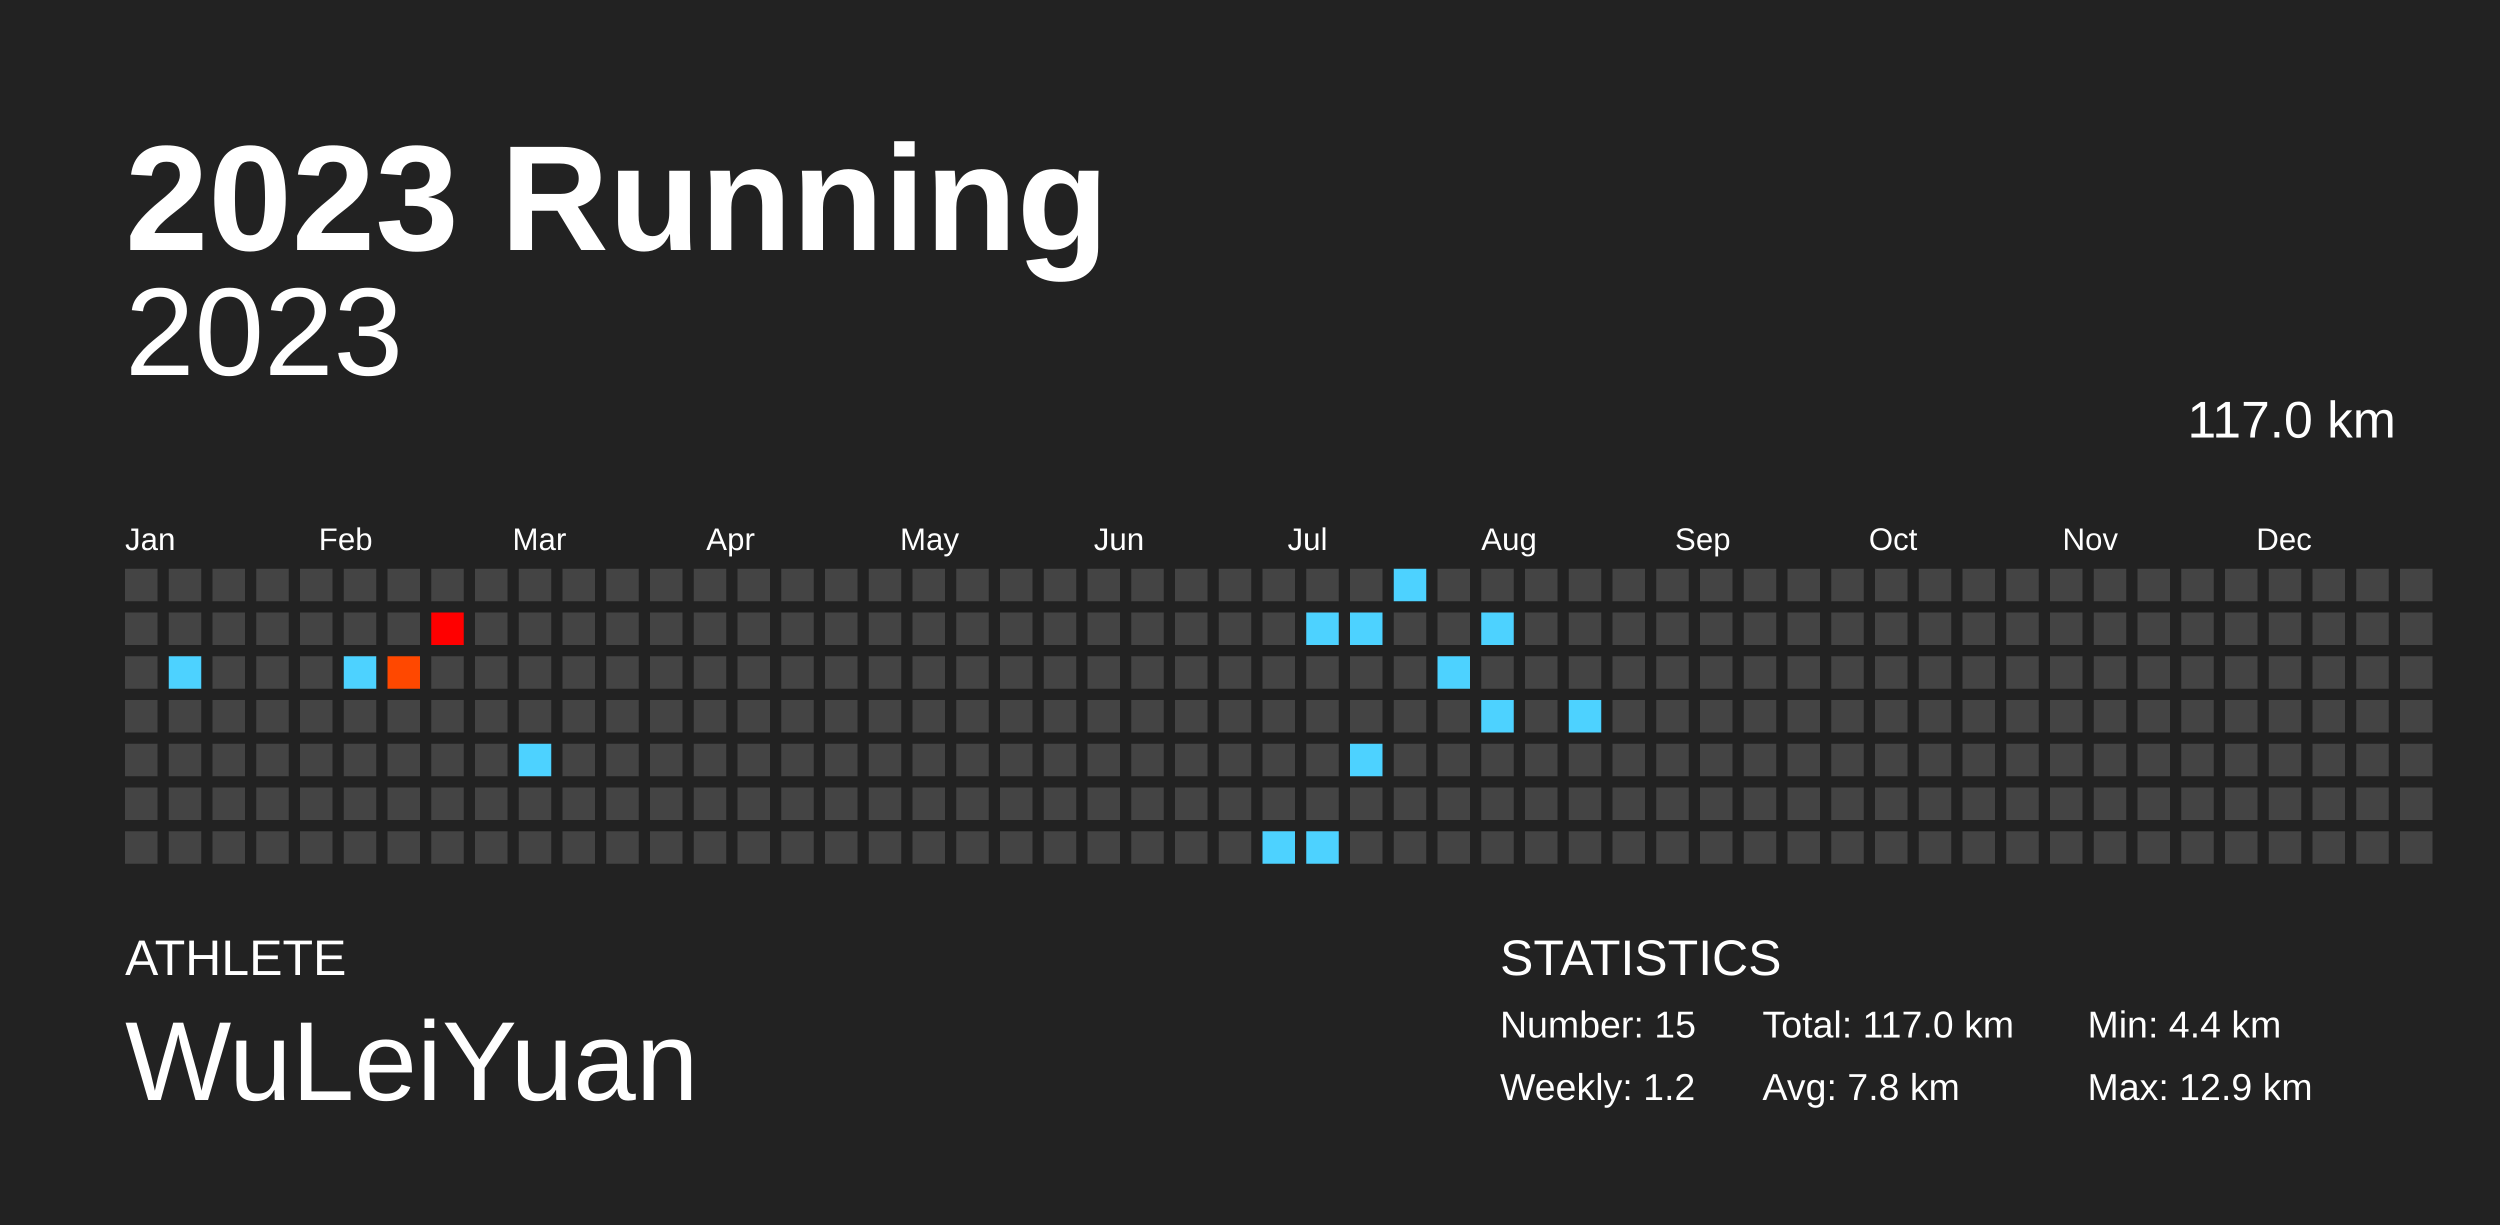
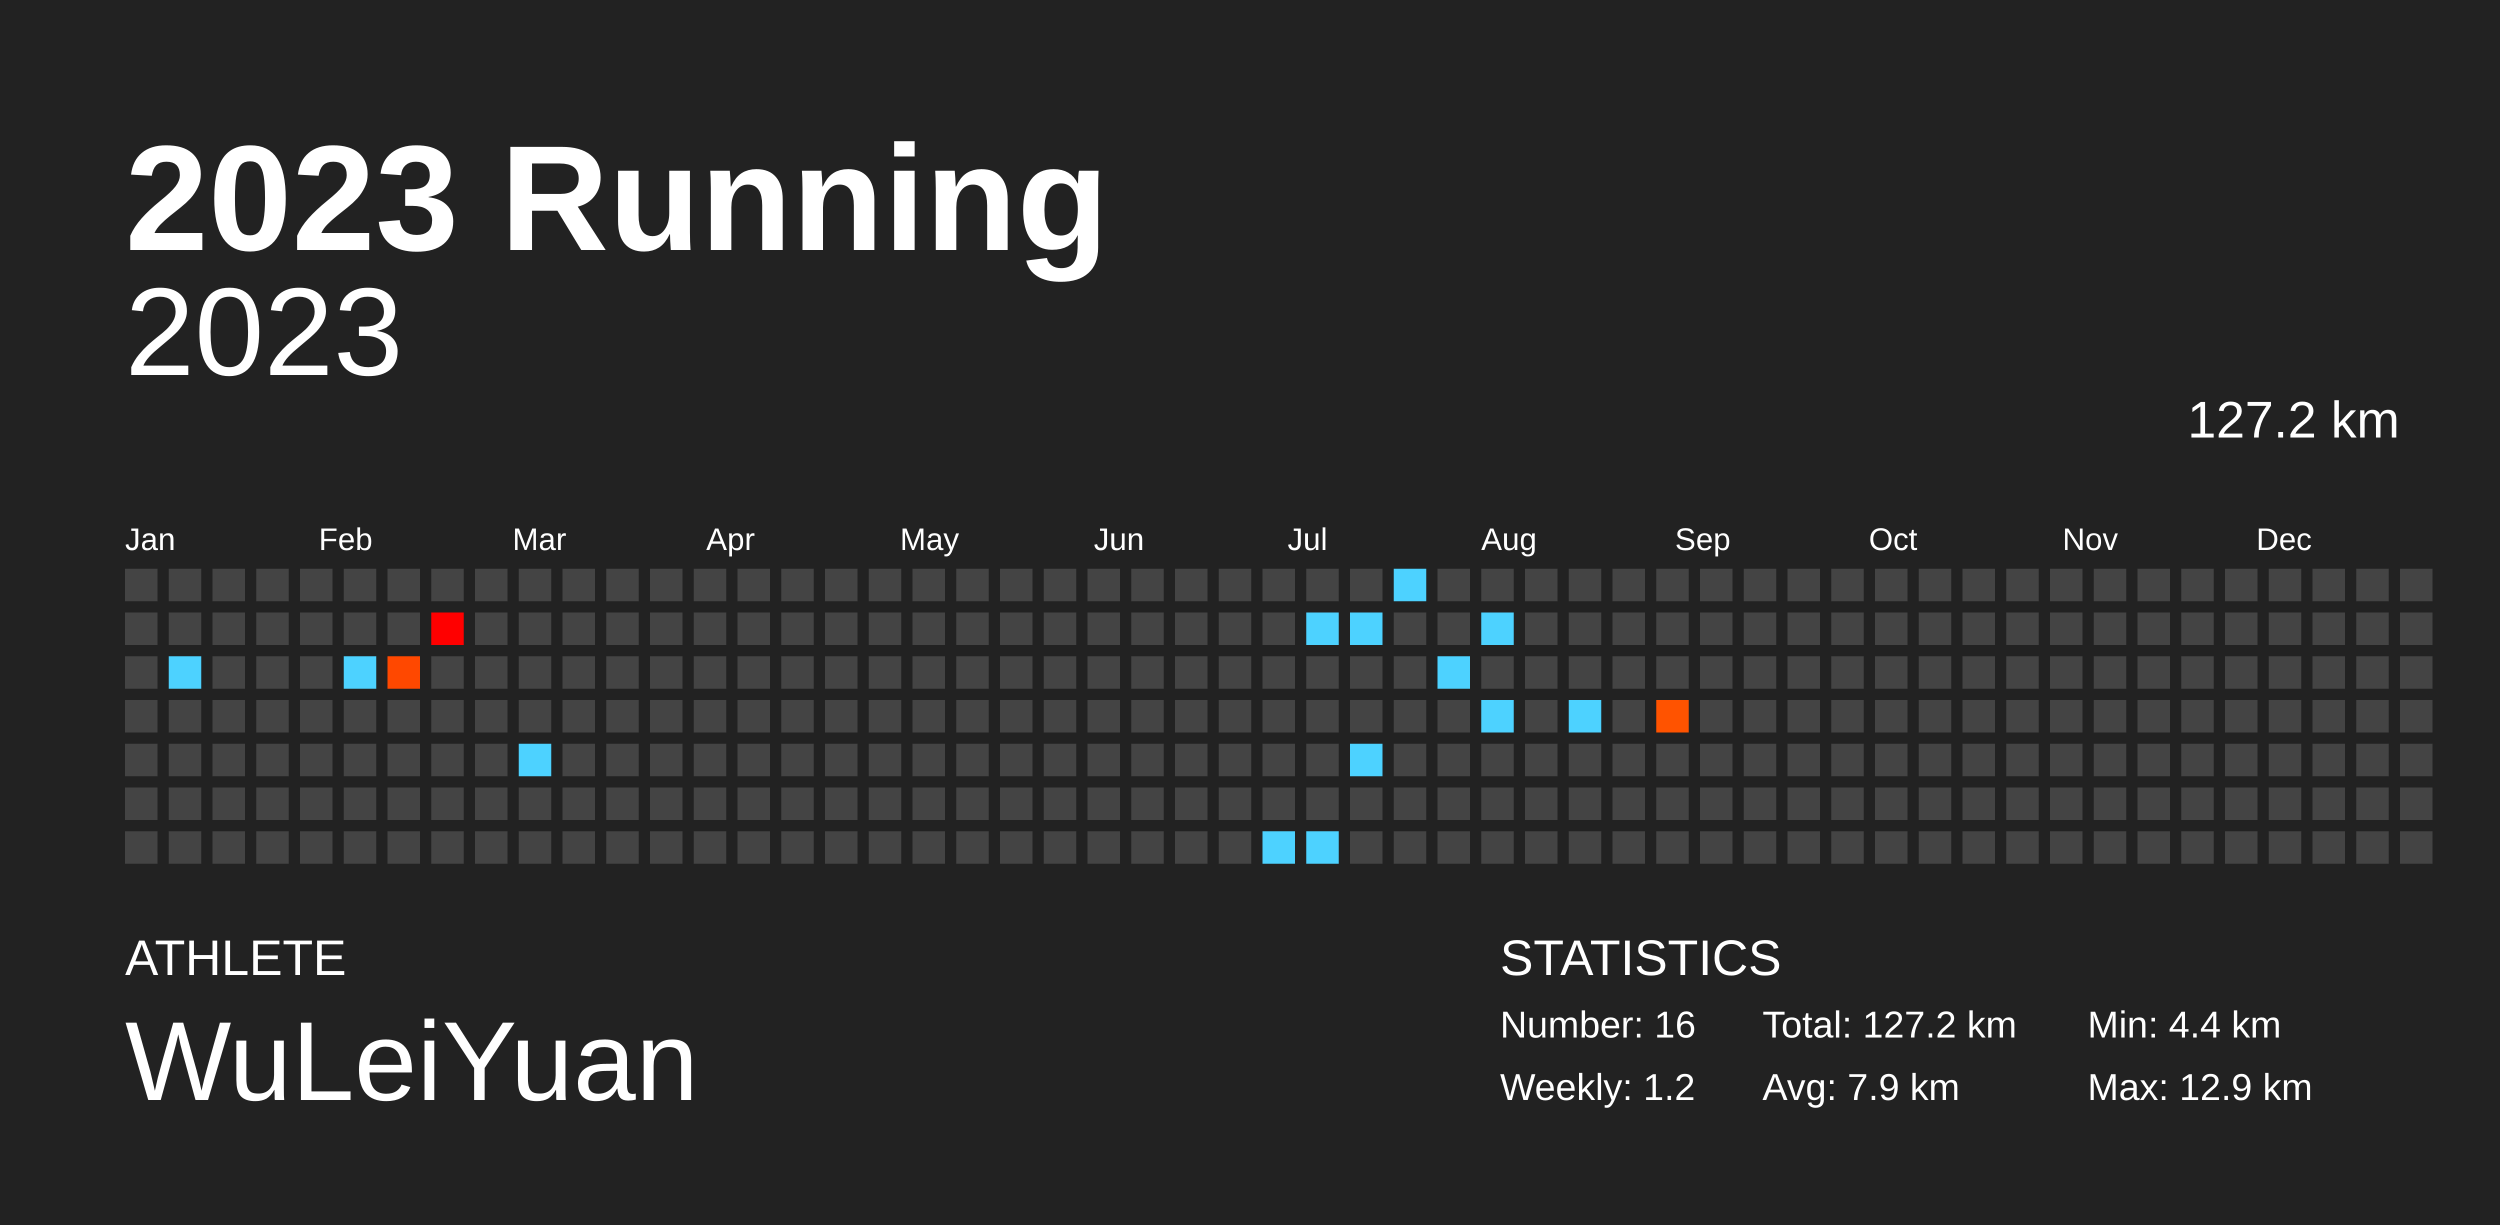
<svg xmlns="http://www.w3.org/2000/svg" baseProfile="full" height="98mm" version="1.1" viewBox="0,0,200,98" width="200mm">
  <defs />
  <rect fill="#222222" height="98" width="200" x="0" y="0" />
  <text fill="#FFFFFF" style="font-size:12px; font-family:Arial; font-weight:bold;" x="10" y="20">2023 Running</text>
  <text fill="#FFFFFF" style="font-size:4px; font-family:Arial" x="10" y="78">ATHLETE</text>
  <text fill="#FFFFFF" style="font-size:9px; font-family:Arial" x="10" y="88">WuLeiYuan</text>
  <text fill="#FFFFFF" style="font-size:4px; font-family:Arial" x="120" y="78">STATISTICS</text>
-   <text fill="#FFFFFF" style="font-size:3px; font-family:Arial" x="120" y="83">Number: 15</text>
+   <text fill="#FFFFFF" style="font-size:3px; font-family:Arial" x="120" y="83">Number: 16</text>
  <text fill="#FFFFFF" style="font-size:3px; font-family:Arial" x="120" y="88">Weekly: 1.2</text>
-   <text fill="#FFFFFF" style="font-size:3px; font-family:Arial" x="141" y="83">Total: 117.0 km</text>
-   <text fill="#FFFFFF" style="font-size:3px; font-family:Arial" x="141" y="88">Avg: 7.8 km</text>
+   <text fill="#FFFFFF" style="font-size:3px; font-family:Arial" x="141" y="83">Total: 127.2 km</text>
+   <text fill="#FFFFFF" style="font-size:3px; font-family:Arial" x="141" y="88">Avg: 7.9 km</text>
  <text fill="#FFFFFF" style="font-size:3px; font-family:Arial" x="167" y="83">Min: 4.4 km</text>
  <text fill="#FFFFFF" style="font-size:3px; font-family:Arial" x="167" y="88">Max: 12.9 km</text>
  <text alignment-baseline="hanging" fill="#FFFFFF" style="font-size:10.0px; font-family:Arial;" x="10" y="30">2023</text>
-   <text alignment-baseline="hanging" fill="#FFFFFF" style="font-size:4.125px; font-family:Arial;" x="175" y="35">117.0 km</text>
+   <text alignment-baseline="hanging" fill="#FFFFFF" style="font-size:4.125px; font-family:Arial;" x="175" y="35">127.2 km</text>
  <text fill="#FFFFFF" style="font-size:2.5px; font-family:Arial" x="10.0" y="44">Jan</text>
  <text fill="#FFFFFF" style="font-size:2.5px; font-family:Arial" x="25.5" y="44">Feb</text>
  <text fill="#FFFFFF" style="font-size:2.5px; font-family:Arial" x="41.0" y="44">Mar</text>
  <text fill="#FFFFFF" style="font-size:2.5px; font-family:Arial" x="56.5" y="44">Apr</text>
  <text fill="#FFFFFF" style="font-size:2.5px; font-family:Arial" x="72.0" y="44">May</text>
  <text fill="#FFFFFF" style="font-size:2.5px; font-family:Arial" x="87.5" y="44">Jun</text>
  <text fill="#FFFFFF" style="font-size:2.5px; font-family:Arial" x="103.0" y="44">Jul</text>
  <text fill="#FFFFFF" style="font-size:2.5px; font-family:Arial" x="118.5" y="44">Aug</text>
  <text fill="#FFFFFF" style="font-size:2.5px; font-family:Arial" x="134.0" y="44">Sep</text>
  <text fill="#FFFFFF" style="font-size:2.5px; font-family:Arial" x="149.5" y="44">Oct</text>
  <text fill="#FFFFFF" style="font-size:2.5px; font-family:Arial" x="165.0" y="44">Nov</text>
  <text fill="#FFFFFF" style="font-size:2.5px; font-family:Arial" x="180.5" y="44">Dec</text>
  <rect fill="#444444" height="2.6" width="2.6" x="10.0" y="45.5" />
  <rect fill="#444444" height="2.6" width="2.6" x="10.0" y="49.0" />
  <rect fill="#444444" height="2.6" width="2.6" x="10.0" y="52.5" />
  <rect fill="#444444" height="2.6" width="2.6" x="10.0" y="56.0" />
  <rect fill="#444444" height="2.6" width="2.6" x="10.0" y="59.5" />
  <rect fill="#444444" height="2.6" width="2.6" x="10.0" y="63.0" />
  <rect fill="#444444" height="2.6" width="2.6" x="10.0" y="66.5" />
  <rect fill="#444444" height="2.6" width="2.6" x="13.5" y="45.5" />
  <rect fill="#444444" height="2.6" width="2.6" x="13.5" y="49.0" />
  <rect fill="#4dd2ff" height="2.6" width="2.6" x="13.5" y="52.5" />
  <rect fill="#444444" height="2.6" width="2.6" x="13.5" y="56.0" />
  <rect fill="#444444" height="2.6" width="2.6" x="13.5" y="59.5" />
  <rect fill="#444444" height="2.6" width="2.6" x="13.5" y="63.0" />
  <rect fill="#444444" height="2.6" width="2.6" x="13.5" y="66.5" />
  <rect fill="#444444" height="2.6" width="2.6" x="17.0" y="45.5" />
  <rect fill="#444444" height="2.6" width="2.6" x="17.0" y="49.0" />
  <rect fill="#444444" height="2.6" width="2.6" x="17.0" y="52.5" />
  <rect fill="#444444" height="2.6" width="2.6" x="17.0" y="56.0" />
  <rect fill="#444444" height="2.6" width="2.6" x="17.0" y="59.5" />
  <rect fill="#444444" height="2.6" width="2.6" x="17.0" y="63.0" />
  <rect fill="#444444" height="2.6" width="2.6" x="17.0" y="66.5" />
  <rect fill="#444444" height="2.6" width="2.6" x="20.5" y="45.5" />
  <rect fill="#444444" height="2.6" width="2.6" x="20.5" y="49.0" />
  <rect fill="#444444" height="2.6" width="2.6" x="20.5" y="52.5" />
  <rect fill="#444444" height="2.6" width="2.6" x="20.5" y="56.0" />
  <rect fill="#444444" height="2.6" width="2.6" x="20.5" y="59.5" />
  <rect fill="#444444" height="2.6" width="2.6" x="20.5" y="63.0" />
  <rect fill="#444444" height="2.6" width="2.6" x="20.5" y="66.5" />
  <rect fill="#444444" height="2.6" width="2.6" x="24.0" y="45.5" />
  <rect fill="#444444" height="2.6" width="2.6" x="24.0" y="49.0" />
  <rect fill="#444444" height="2.6" width="2.6" x="24.0" y="52.5" />
  <rect fill="#444444" height="2.6" width="2.6" x="24.0" y="56.0" />
  <rect fill="#444444" height="2.6" width="2.6" x="24.0" y="59.5" />
  <rect fill="#444444" height="2.6" width="2.6" x="24.0" y="63.0" />
  <rect fill="#444444" height="2.6" width="2.6" x="24.0" y="66.5" />
  <rect fill="#444444" height="2.6" width="2.6" x="27.5" y="45.5" />
  <rect fill="#444444" height="2.6" width="2.6" x="27.5" y="49.0" />
  <rect fill="#4dd2ff" height="2.6" width="2.6" x="27.5" y="52.5" />
  <rect fill="#444444" height="2.6" width="2.6" x="27.5" y="56.0" />
  <rect fill="#444444" height="2.6" width="2.6" x="27.5" y="59.5" />
  <rect fill="#444444" height="2.6" width="2.6" x="27.5" y="63.0" />
  <rect fill="#444444" height="2.6" width="2.6" x="27.5" y="66.5" />
  <rect fill="#444444" height="2.6" width="2.6" x="31.0" y="45.5" />
  <rect fill="#444444" height="2.6" width="2.6" x="31.0" y="49.0" />
  <rect fill="#ff4800" height="2.6" width="2.6" x="31.0" y="52.5" />
  <rect fill="#444444" height="2.6" width="2.6" x="31.0" y="56.0" />
  <rect fill="#444444" height="2.6" width="2.6" x="31.0" y="59.5" />
  <rect fill="#444444" height="2.6" width="2.6" x="31.0" y="63.0" />
  <rect fill="#444444" height="2.6" width="2.6" x="31.0" y="66.5" />
  <rect fill="#444444" height="2.6" width="2.6" x="34.5" y="45.5" />
  <rect fill="#ff0000" height="2.6" width="2.6" x="34.5" y="49.0" />
  <rect fill="#444444" height="2.6" width="2.6" x="34.5" y="52.5" />
  <rect fill="#444444" height="2.6" width="2.6" x="34.5" y="56.0" />
  <rect fill="#444444" height="2.6" width="2.6" x="34.5" y="59.5" />
  <rect fill="#444444" height="2.6" width="2.6" x="34.5" y="63.0" />
  <rect fill="#444444" height="2.6" width="2.6" x="34.5" y="66.5" />
  <rect fill="#444444" height="2.6" width="2.6" x="38.0" y="45.5" />
  <rect fill="#444444" height="2.6" width="2.6" x="38.0" y="49.0" />
  <rect fill="#444444" height="2.6" width="2.6" x="38.0" y="52.5" />
  <rect fill="#444444" height="2.6" width="2.6" x="38.0" y="56.0" />
  <rect fill="#444444" height="2.6" width="2.6" x="38.0" y="59.5" />
  <rect fill="#444444" height="2.6" width="2.6" x="38.0" y="63.0" />
  <rect fill="#444444" height="2.6" width="2.6" x="38.0" y="66.5" />
  <rect fill="#444444" height="2.6" width="2.6" x="41.5" y="45.5" />
  <rect fill="#444444" height="2.6" width="2.6" x="41.5" y="49.0" />
  <rect fill="#444444" height="2.6" width="2.6" x="41.5" y="52.5" />
  <rect fill="#444444" height="2.6" width="2.6" x="41.5" y="56.0" />
  <rect fill="#4dd2ff" height="2.6" width="2.6" x="41.5" y="59.5" />
  <rect fill="#444444" height="2.6" width="2.6" x="41.5" y="63.0" />
  <rect fill="#444444" height="2.6" width="2.6" x="41.5" y="66.5" />
  <rect fill="#444444" height="2.6" width="2.6" x="45.0" y="45.5" />
  <rect fill="#444444" height="2.6" width="2.6" x="45.0" y="49.0" />
  <rect fill="#444444" height="2.6" width="2.6" x="45.0" y="52.5" />
  <rect fill="#444444" height="2.6" width="2.6" x="45.0" y="56.0" />
  <rect fill="#444444" height="2.6" width="2.6" x="45.0" y="59.5" />
  <rect fill="#444444" height="2.6" width="2.6" x="45.0" y="63.0" />
  <rect fill="#444444" height="2.6" width="2.6" x="45.0" y="66.5" />
  <rect fill="#444444" height="2.6" width="2.6" x="48.5" y="45.5" />
  <rect fill="#444444" height="2.6" width="2.6" x="48.5" y="49.0" />
  <rect fill="#444444" height="2.6" width="2.6" x="48.5" y="52.5" />
  <rect fill="#444444" height="2.6" width="2.6" x="48.5" y="56.0" />
  <rect fill="#444444" height="2.6" width="2.6" x="48.5" y="59.5" />
  <rect fill="#444444" height="2.6" width="2.6" x="48.5" y="63.0" />
  <rect fill="#444444" height="2.6" width="2.6" x="48.5" y="66.5" />
  <rect fill="#444444" height="2.6" width="2.6" x="52.0" y="45.5" />
  <rect fill="#444444" height="2.6" width="2.6" x="52.0" y="49.0" />
  <rect fill="#444444" height="2.6" width="2.6" x="52.0" y="52.5" />
  <rect fill="#444444" height="2.6" width="2.6" x="52.0" y="56.0" />
  <rect fill="#444444" height="2.6" width="2.6" x="52.0" y="59.5" />
  <rect fill="#444444" height="2.6" width="2.6" x="52.0" y="63.0" />
  <rect fill="#444444" height="2.6" width="2.6" x="52.0" y="66.5" />
  <rect fill="#444444" height="2.6" width="2.6" x="55.5" y="45.5" />
  <rect fill="#444444" height="2.6" width="2.6" x="55.5" y="49.0" />
  <rect fill="#444444" height="2.6" width="2.6" x="55.5" y="52.5" />
  <rect fill="#444444" height="2.6" width="2.6" x="55.5" y="56.0" />
  <rect fill="#444444" height="2.6" width="2.6" x="55.5" y="59.5" />
  <rect fill="#444444" height="2.6" width="2.6" x="55.5" y="63.0" />
  <rect fill="#444444" height="2.6" width="2.6" x="55.5" y="66.5" />
  <rect fill="#444444" height="2.6" width="2.6" x="59.0" y="45.5" />
  <rect fill="#444444" height="2.6" width="2.6" x="59.0" y="49.0" />
  <rect fill="#444444" height="2.6" width="2.6" x="59.0" y="52.5" />
  <rect fill="#444444" height="2.6" width="2.6" x="59.0" y="56.0" />
  <rect fill="#444444" height="2.6" width="2.6" x="59.0" y="59.5" />
  <rect fill="#444444" height="2.6" width="2.6" x="59.0" y="63.0" />
  <rect fill="#444444" height="2.6" width="2.6" x="59.0" y="66.5" />
  <rect fill="#444444" height="2.6" width="2.6" x="62.5" y="45.5" />
  <rect fill="#444444" height="2.6" width="2.6" x="62.5" y="49.0" />
  <rect fill="#444444" height="2.6" width="2.6" x="62.5" y="52.5" />
  <rect fill="#444444" height="2.6" width="2.6" x="62.5" y="56.0" />
  <rect fill="#444444" height="2.6" width="2.6" x="62.5" y="59.5" />
  <rect fill="#444444" height="2.6" width="2.6" x="62.5" y="63.0" />
  <rect fill="#444444" height="2.6" width="2.6" x="62.5" y="66.5" />
  <rect fill="#444444" height="2.6" width="2.6" x="66.0" y="45.5" />
  <rect fill="#444444" height="2.6" width="2.6" x="66.0" y="49.0" />
  <rect fill="#444444" height="2.6" width="2.6" x="66.0" y="52.5" />
  <rect fill="#444444" height="2.6" width="2.6" x="66.0" y="56.0" />
  <rect fill="#444444" height="2.6" width="2.6" x="66.0" y="59.5" />
  <rect fill="#444444" height="2.6" width="2.6" x="66.0" y="63.0" />
  <rect fill="#444444" height="2.6" width="2.6" x="66.0" y="66.5" />
  <rect fill="#444444" height="2.6" width="2.6" x="69.5" y="45.5" />
  <rect fill="#444444" height="2.6" width="2.6" x="69.5" y="49.0" />
  <rect fill="#444444" height="2.6" width="2.6" x="69.5" y="52.5" />
  <rect fill="#444444" height="2.6" width="2.6" x="69.5" y="56.0" />
  <rect fill="#444444" height="2.6" width="2.6" x="69.5" y="59.5" />
  <rect fill="#444444" height="2.6" width="2.6" x="69.5" y="63.0" />
  <rect fill="#444444" height="2.6" width="2.6" x="69.5" y="66.5" />
  <rect fill="#444444" height="2.6" width="2.6" x="73.0" y="45.5" />
  <rect fill="#444444" height="2.6" width="2.6" x="73.0" y="49.0" />
  <rect fill="#444444" height="2.6" width="2.6" x="73.0" y="52.5" />
  <rect fill="#444444" height="2.6" width="2.6" x="73.0" y="56.0" />
  <rect fill="#444444" height="2.6" width="2.6" x="73.0" y="59.5" />
  <rect fill="#444444" height="2.6" width="2.6" x="73.0" y="63.0" />
  <rect fill="#444444" height="2.6" width="2.6" x="73.0" y="66.5" />
  <rect fill="#444444" height="2.6" width="2.6" x="76.5" y="45.5" />
  <rect fill="#444444" height="2.6" width="2.6" x="76.5" y="49.0" />
  <rect fill="#444444" height="2.6" width="2.6" x="76.5" y="52.5" />
  <rect fill="#444444" height="2.6" width="2.6" x="76.5" y="56.0" />
  <rect fill="#444444" height="2.6" width="2.6" x="76.5" y="59.5" />
  <rect fill="#444444" height="2.6" width="2.6" x="76.5" y="63.0" />
  <rect fill="#444444" height="2.6" width="2.6" x="76.5" y="66.5" />
  <rect fill="#444444" height="2.6" width="2.6" x="80.0" y="45.5" />
  <rect fill="#444444" height="2.6" width="2.6" x="80.0" y="49.0" />
  <rect fill="#444444" height="2.6" width="2.6" x="80.0" y="52.5" />
  <rect fill="#444444" height="2.6" width="2.6" x="80.0" y="56.0" />
  <rect fill="#444444" height="2.6" width="2.6" x="80.0" y="59.5" />
  <rect fill="#444444" height="2.6" width="2.6" x="80.0" y="63.0" />
  <rect fill="#444444" height="2.6" width="2.6" x="80.0" y="66.5" />
  <rect fill="#444444" height="2.6" width="2.6" x="83.5" y="45.5" />
  <rect fill="#444444" height="2.6" width="2.6" x="83.5" y="49.0" />
  <rect fill="#444444" height="2.6" width="2.6" x="83.5" y="52.5" />
  <rect fill="#444444" height="2.6" width="2.6" x="83.5" y="56.0" />
  <rect fill="#444444" height="2.6" width="2.6" x="83.5" y="59.5" />
  <rect fill="#444444" height="2.6" width="2.6" x="83.5" y="63.0" />
  <rect fill="#444444" height="2.6" width="2.6" x="83.5" y="66.5" />
  <rect fill="#444444" height="2.6" width="2.6" x="87.0" y="45.5" />
  <rect fill="#444444" height="2.6" width="2.6" x="87.0" y="49.0" />
  <rect fill="#444444" height="2.6" width="2.6" x="87.0" y="52.5" />
  <rect fill="#444444" height="2.6" width="2.6" x="87.0" y="56.0" />
  <rect fill="#444444" height="2.6" width="2.6" x="87.0" y="59.5" />
  <rect fill="#444444" height="2.6" width="2.6" x="87.0" y="63.0" />
  <rect fill="#444444" height="2.6" width="2.6" x="87.0" y="66.5" />
  <rect fill="#444444" height="2.6" width="2.6" x="90.5" y="45.5" />
  <rect fill="#444444" height="2.6" width="2.6" x="90.5" y="49.0" />
  <rect fill="#444444" height="2.6" width="2.6" x="90.5" y="52.5" />
  <rect fill="#444444" height="2.6" width="2.6" x="90.5" y="56.0" />
  <rect fill="#444444" height="2.6" width="2.6" x="90.5" y="59.5" />
  <rect fill="#444444" height="2.6" width="2.6" x="90.5" y="63.0" />
  <rect fill="#444444" height="2.6" width="2.6" x="90.5" y="66.5" />
  <rect fill="#444444" height="2.6" width="2.6" x="94.0" y="45.5" />
  <rect fill="#444444" height="2.6" width="2.6" x="94.0" y="49.0" />
  <rect fill="#444444" height="2.6" width="2.6" x="94.0" y="52.5" />
  <rect fill="#444444" height="2.6" width="2.6" x="94.0" y="56.0" />
  <rect fill="#444444" height="2.6" width="2.6" x="94.0" y="59.5" />
  <rect fill="#444444" height="2.6" width="2.6" x="94.0" y="63.0" />
  <rect fill="#444444" height="2.6" width="2.6" x="94.0" y="66.5" />
  <rect fill="#444444" height="2.6" width="2.6" x="97.5" y="45.5" />
  <rect fill="#444444" height="2.6" width="2.6" x="97.5" y="49.0" />
  <rect fill="#444444" height="2.6" width="2.6" x="97.5" y="52.5" />
  <rect fill="#444444" height="2.6" width="2.6" x="97.5" y="56.0" />
  <rect fill="#444444" height="2.6" width="2.6" x="97.5" y="59.5" />
  <rect fill="#444444" height="2.6" width="2.6" x="97.5" y="63.0" />
  <rect fill="#444444" height="2.6" width="2.6" x="97.5" y="66.5" />
  <rect fill="#444444" height="2.6" width="2.6" x="101.0" y="45.5" />
  <rect fill="#444444" height="2.6" width="2.6" x="101.0" y="49.0" />
  <rect fill="#444444" height="2.6" width="2.6" x="101.0" y="52.5" />
  <rect fill="#444444" height="2.6" width="2.6" x="101.0" y="56.0" />
  <rect fill="#444444" height="2.6" width="2.6" x="101.0" y="59.5" />
  <rect fill="#444444" height="2.6" width="2.6" x="101.0" y="63.0" />
  <rect fill="#4dd2ff" height="2.6" width="2.6" x="101.0" y="66.5" />
  <rect fill="#444444" height="2.6" width="2.6" x="104.5" y="45.5" />
  <rect fill="#4dd2ff" height="2.6" width="2.6" x="104.5" y="49.0" />
  <rect fill="#444444" height="2.6" width="2.6" x="104.5" y="52.5" />
  <rect fill="#444444" height="2.6" width="2.6" x="104.5" y="56.0" />
  <rect fill="#444444" height="2.6" width="2.6" x="104.5" y="59.5" />
  <rect fill="#444444" height="2.6" width="2.6" x="104.5" y="63.0" />
  <rect fill="#4dd2ff" height="2.6" width="2.6" x="104.5" y="66.5" />
  <rect fill="#444444" height="2.6" width="2.6" x="108.0" y="45.5" />
  <rect fill="#4dd2ff" height="2.6" width="2.6" x="108.0" y="49.0" />
  <rect fill="#444444" height="2.6" width="2.6" x="108.0" y="52.5" />
  <rect fill="#444444" height="2.6" width="2.6" x="108.0" y="56.0" />
  <rect fill="#4dd2ff" height="2.6" width="2.6" x="108.0" y="59.5" />
  <rect fill="#444444" height="2.6" width="2.6" x="108.0" y="63.0" />
  <rect fill="#444444" height="2.6" width="2.6" x="108.0" y="66.5" />
  <rect fill="#4dd2ff" height="2.6" width="2.6" x="111.5" y="45.5" />
  <rect fill="#444444" height="2.6" width="2.6" x="111.5" y="49.0" />
  <rect fill="#444444" height="2.6" width="2.6" x="111.5" y="52.5" />
  <rect fill="#444444" height="2.6" width="2.6" x="111.5" y="56.0" />
  <rect fill="#444444" height="2.6" width="2.6" x="111.5" y="59.5" />
  <rect fill="#444444" height="2.6" width="2.6" x="111.5" y="63.0" />
  <rect fill="#444444" height="2.6" width="2.6" x="111.5" y="66.5" />
  <rect fill="#444444" height="2.6" width="2.6" x="115.0" y="45.5" />
  <rect fill="#444444" height="2.6" width="2.6" x="115.0" y="49.0" />
  <rect fill="#4dd2ff" height="2.6" width="2.6" x="115.0" y="52.5" />
  <rect fill="#444444" height="2.6" width="2.6" x="115.0" y="56.0" />
  <rect fill="#444444" height="2.6" width="2.6" x="115.0" y="59.5" />
  <rect fill="#444444" height="2.6" width="2.6" x="115.0" y="63.0" />
  <rect fill="#444444" height="2.6" width="2.6" x="115.0" y="66.5" />
  <rect fill="#444444" height="2.6" width="2.6" x="118.5" y="45.5" />
  <rect fill="#4dd2ff" height="2.6" width="2.6" x="118.5" y="49.0" />
  <rect fill="#444444" height="2.6" width="2.6" x="118.5" y="52.5" />
  <rect fill="#4dd2ff" height="2.6" width="2.6" x="118.5" y="56.0" />
  <rect fill="#444444" height="2.6" width="2.6" x="118.5" y="59.5" />
  <rect fill="#444444" height="2.6" width="2.6" x="118.5" y="63.0" />
  <rect fill="#444444" height="2.6" width="2.6" x="118.5" y="66.5" />
  <rect fill="#444444" height="2.6" width="2.6" x="122.0" y="45.5" />
  <rect fill="#444444" height="2.6" width="2.6" x="122.0" y="49.0" />
  <rect fill="#444444" height="2.6" width="2.6" x="122.0" y="52.5" />
  <rect fill="#444444" height="2.6" width="2.6" x="122.0" y="56.0" />
  <rect fill="#444444" height="2.6" width="2.6" x="122.0" y="59.5" />
  <rect fill="#444444" height="2.6" width="2.6" x="122.0" y="63.0" />
  <rect fill="#444444" height="2.6" width="2.6" x="122.0" y="66.5" />
  <rect fill="#444444" height="2.6" width="2.6" x="125.5" y="45.5" />
  <rect fill="#444444" height="2.6" width="2.6" x="125.5" y="49.0" />
  <rect fill="#444444" height="2.6" width="2.6" x="125.5" y="52.5" />
  <rect fill="#4dd2ff" height="2.6" width="2.6" x="125.5" y="56.0" />
  <rect fill="#444444" height="2.6" width="2.6" x="125.5" y="59.5" />
  <rect fill="#444444" height="2.6" width="2.6" x="125.5" y="63.0" />
  <rect fill="#444444" height="2.6" width="2.6" x="125.5" y="66.5" />
  <rect fill="#444444" height="2.6" width="2.6" x="129.0" y="45.5" />
  <rect fill="#444444" height="2.6" width="2.6" x="129.0" y="49.0" />
  <rect fill="#444444" height="2.6" width="2.6" x="129.0" y="52.5" />
  <rect fill="#444444" height="2.6" width="2.6" x="129.0" y="56.0" />
  <rect fill="#444444" height="2.6" width="2.6" x="129.0" y="59.5" />
  <rect fill="#444444" height="2.6" width="2.6" x="129.0" y="63.0" />
  <rect fill="#444444" height="2.6" width="2.6" x="129.0" y="66.5" />
  <rect fill="#444444" height="2.6" width="2.6" x="132.5" y="45.5" />
  <rect fill="#444444" height="2.6" width="2.6" x="132.5" y="49.0" />
  <rect fill="#444444" height="2.6" width="2.6" x="132.5" y="52.5" />
-   <rect fill="#444444" height="2.6" width="2.6" x="132.5" y="56.0" />
+   <rect fill="#ff5300" height="2.6" width="2.6" x="132.5" y="56.0" />
  <rect fill="#444444" height="2.6" width="2.6" x="132.5" y="59.5" />
  <rect fill="#444444" height="2.6" width="2.6" x="132.5" y="63.0" />
  <rect fill="#444444" height="2.6" width="2.6" x="132.5" y="66.5" />
  <rect fill="#444444" height="2.6" width="2.6" x="136.0" y="45.5" />
  <rect fill="#444444" height="2.6" width="2.6" x="136.0" y="49.0" />
  <rect fill="#444444" height="2.6" width="2.6" x="136.0" y="52.5" />
  <rect fill="#444444" height="2.6" width="2.6" x="136.0" y="56.0" />
  <rect fill="#444444" height="2.6" width="2.6" x="136.0" y="59.5" />
  <rect fill="#444444" height="2.6" width="2.6" x="136.0" y="63.0" />
  <rect fill="#444444" height="2.6" width="2.6" x="136.0" y="66.5" />
  <rect fill="#444444" height="2.6" width="2.6" x="139.5" y="45.5" />
  <rect fill="#444444" height="2.6" width="2.6" x="139.5" y="49.0" />
  <rect fill="#444444" height="2.6" width="2.6" x="139.5" y="52.5" />
  <rect fill="#444444" height="2.6" width="2.6" x="139.5" y="56.0" />
  <rect fill="#444444" height="2.6" width="2.6" x="139.5" y="59.5" />
  <rect fill="#444444" height="2.6" width="2.6" x="139.5" y="63.0" />
  <rect fill="#444444" height="2.6" width="2.6" x="139.5" y="66.5" />
  <rect fill="#444444" height="2.6" width="2.6" x="143.0" y="45.5" />
  <rect fill="#444444" height="2.6" width="2.6" x="143.0" y="49.0" />
  <rect fill="#444444" height="2.6" width="2.6" x="143.0" y="52.5" />
  <rect fill="#444444" height="2.6" width="2.6" x="143.0" y="56.0" />
  <rect fill="#444444" height="2.6" width="2.6" x="143.0" y="59.5" />
  <rect fill="#444444" height="2.6" width="2.6" x="143.0" y="63.0" />
  <rect fill="#444444" height="2.6" width="2.6" x="143.0" y="66.5" />
  <rect fill="#444444" height="2.6" width="2.6" x="146.5" y="45.5" />
  <rect fill="#444444" height="2.6" width="2.6" x="146.5" y="49.0" />
  <rect fill="#444444" height="2.6" width="2.6" x="146.5" y="52.5" />
  <rect fill="#444444" height="2.6" width="2.6" x="146.5" y="56.0" />
  <rect fill="#444444" height="2.6" width="2.6" x="146.5" y="59.5" />
  <rect fill="#444444" height="2.6" width="2.6" x="146.5" y="63.0" />
  <rect fill="#444444" height="2.6" width="2.6" x="146.5" y="66.5" />
  <rect fill="#444444" height="2.6" width="2.6" x="150.0" y="45.5" />
  <rect fill="#444444" height="2.6" width="2.6" x="150.0" y="49.0" />
  <rect fill="#444444" height="2.6" width="2.6" x="150.0" y="52.5" />
  <rect fill="#444444" height="2.6" width="2.6" x="150.0" y="56.0" />
  <rect fill="#444444" height="2.6" width="2.6" x="150.0" y="59.5" />
  <rect fill="#444444" height="2.6" width="2.6" x="150.0" y="63.0" />
  <rect fill="#444444" height="2.6" width="2.6" x="150.0" y="66.5" />
  <rect fill="#444444" height="2.6" width="2.6" x="153.5" y="45.5" />
  <rect fill="#444444" height="2.6" width="2.6" x="153.5" y="49.0" />
  <rect fill="#444444" height="2.6" width="2.6" x="153.5" y="52.5" />
  <rect fill="#444444" height="2.6" width="2.6" x="153.5" y="56.0" />
  <rect fill="#444444" height="2.6" width="2.6" x="153.5" y="59.5" />
  <rect fill="#444444" height="2.6" width="2.6" x="153.5" y="63.0" />
  <rect fill="#444444" height="2.6" width="2.6" x="153.5" y="66.5" />
  <rect fill="#444444" height="2.6" width="2.6" x="157.0" y="45.5" />
  <rect fill="#444444" height="2.6" width="2.6" x="157.0" y="49.0" />
  <rect fill="#444444" height="2.6" width="2.6" x="157.0" y="52.5" />
  <rect fill="#444444" height="2.6" width="2.6" x="157.0" y="56.0" />
  <rect fill="#444444" height="2.6" width="2.6" x="157.0" y="59.5" />
  <rect fill="#444444" height="2.6" width="2.6" x="157.0" y="63.0" />
  <rect fill="#444444" height="2.6" width="2.6" x="157.0" y="66.5" />
  <rect fill="#444444" height="2.6" width="2.6" x="160.5" y="45.5" />
  <rect fill="#444444" height="2.6" width="2.6" x="160.5" y="49.0" />
  <rect fill="#444444" height="2.6" width="2.6" x="160.5" y="52.5" />
  <rect fill="#444444" height="2.6" width="2.6" x="160.5" y="56.0" />
  <rect fill="#444444" height="2.6" width="2.6" x="160.5" y="59.5" />
  <rect fill="#444444" height="2.6" width="2.6" x="160.5" y="63.0" />
  <rect fill="#444444" height="2.6" width="2.6" x="160.5" y="66.5" />
  <rect fill="#444444" height="2.6" width="2.6" x="164.0" y="45.5" />
  <rect fill="#444444" height="2.6" width="2.6" x="164.0" y="49.0" />
  <rect fill="#444444" height="2.6" width="2.6" x="164.0" y="52.5" />
  <rect fill="#444444" height="2.6" width="2.6" x="164.0" y="56.0" />
  <rect fill="#444444" height="2.6" width="2.6" x="164.0" y="59.5" />
  <rect fill="#444444" height="2.6" width="2.6" x="164.0" y="63.0" />
  <rect fill="#444444" height="2.6" width="2.6" x="164.0" y="66.5" />
  <rect fill="#444444" height="2.6" width="2.6" x="167.5" y="45.5" />
  <rect fill="#444444" height="2.6" width="2.6" x="167.5" y="49.0" />
  <rect fill="#444444" height="2.6" width="2.6" x="167.5" y="52.5" />
  <rect fill="#444444" height="2.6" width="2.6" x="167.5" y="56.0" />
  <rect fill="#444444" height="2.6" width="2.6" x="167.5" y="59.5" />
  <rect fill="#444444" height="2.6" width="2.6" x="167.5" y="63.0" />
  <rect fill="#444444" height="2.6" width="2.6" x="167.5" y="66.5" />
  <rect fill="#444444" height="2.6" width="2.6" x="171.0" y="45.5" />
  <rect fill="#444444" height="2.6" width="2.6" x="171.0" y="49.0" />
  <rect fill="#444444" height="2.6" width="2.6" x="171.0" y="52.5" />
  <rect fill="#444444" height="2.6" width="2.6" x="171.0" y="56.0" />
  <rect fill="#444444" height="2.6" width="2.6" x="171.0" y="59.5" />
  <rect fill="#444444" height="2.6" width="2.6" x="171.0" y="63.0" />
  <rect fill="#444444" height="2.6" width="2.6" x="171.0" y="66.5" />
  <rect fill="#444444" height="2.6" width="2.6" x="174.5" y="45.5" />
  <rect fill="#444444" height="2.6" width="2.6" x="174.5" y="49.0" />
  <rect fill="#444444" height="2.6" width="2.6" x="174.5" y="52.5" />
  <rect fill="#444444" height="2.6" width="2.6" x="174.5" y="56.0" />
  <rect fill="#444444" height="2.6" width="2.6" x="174.5" y="59.5" />
  <rect fill="#444444" height="2.6" width="2.6" x="174.5" y="63.0" />
  <rect fill="#444444" height="2.6" width="2.6" x="174.5" y="66.5" />
  <rect fill="#444444" height="2.6" width="2.6" x="178.0" y="45.5" />
  <rect fill="#444444" height="2.6" width="2.6" x="178.0" y="49.0" />
  <rect fill="#444444" height="2.6" width="2.6" x="178.0" y="52.5" />
  <rect fill="#444444" height="2.6" width="2.6" x="178.0" y="56.0" />
  <rect fill="#444444" height="2.6" width="2.6" x="178.0" y="59.5" />
  <rect fill="#444444" height="2.6" width="2.6" x="178.0" y="63.0" />
  <rect fill="#444444" height="2.6" width="2.6" x="178.0" y="66.5" />
  <rect fill="#444444" height="2.6" width="2.6" x="181.5" y="45.5" />
  <rect fill="#444444" height="2.6" width="2.6" x="181.5" y="49.0" />
  <rect fill="#444444" height="2.6" width="2.6" x="181.5" y="52.5" />
  <rect fill="#444444" height="2.6" width="2.6" x="181.5" y="56.0" />
  <rect fill="#444444" height="2.6" width="2.6" x="181.5" y="59.5" />
  <rect fill="#444444" height="2.6" width="2.6" x="181.5" y="63.0" />
  <rect fill="#444444" height="2.6" width="2.6" x="181.5" y="66.5" />
  <rect fill="#444444" height="2.6" width="2.6" x="185.0" y="45.5" />
  <rect fill="#444444" height="2.6" width="2.6" x="185.0" y="49.0" />
  <rect fill="#444444" height="2.6" width="2.6" x="185.0" y="52.5" />
  <rect fill="#444444" height="2.6" width="2.6" x="185.0" y="56.0" />
  <rect fill="#444444" height="2.6" width="2.6" x="185.0" y="59.5" />
  <rect fill="#444444" height="2.6" width="2.6" x="185.0" y="63.0" />
  <rect fill="#444444" height="2.6" width="2.6" x="185.0" y="66.5" />
  <rect fill="#444444" height="2.6" width="2.6" x="188.5" y="45.5" />
  <rect fill="#444444" height="2.6" width="2.6" x="188.5" y="49.0" />
  <rect fill="#444444" height="2.6" width="2.6" x="188.5" y="52.5" />
  <rect fill="#444444" height="2.6" width="2.6" x="188.5" y="56.0" />
  <rect fill="#444444" height="2.6" width="2.6" x="188.5" y="59.5" />
  <rect fill="#444444" height="2.6" width="2.6" x="188.5" y="63.0" />
  <rect fill="#444444" height="2.6" width="2.6" x="188.5" y="66.5" />
  <rect fill="#444444" height="2.6" width="2.6" x="192.0" y="45.5" />
  <rect fill="#444444" height="2.6" width="2.6" x="192.0" y="49.0" />
  <rect fill="#444444" height="2.6" width="2.6" x="192.0" y="52.5" />
  <rect fill="#444444" height="2.6" width="2.6" x="192.0" y="56.0" />
  <rect fill="#444444" height="2.6" width="2.6" x="192.0" y="59.5" />
  <rect fill="#444444" height="2.6" width="2.6" x="192.0" y="63.0" />
  <rect fill="#444444" height="2.6" width="2.6" x="192.0" y="66.5" />
</svg>
